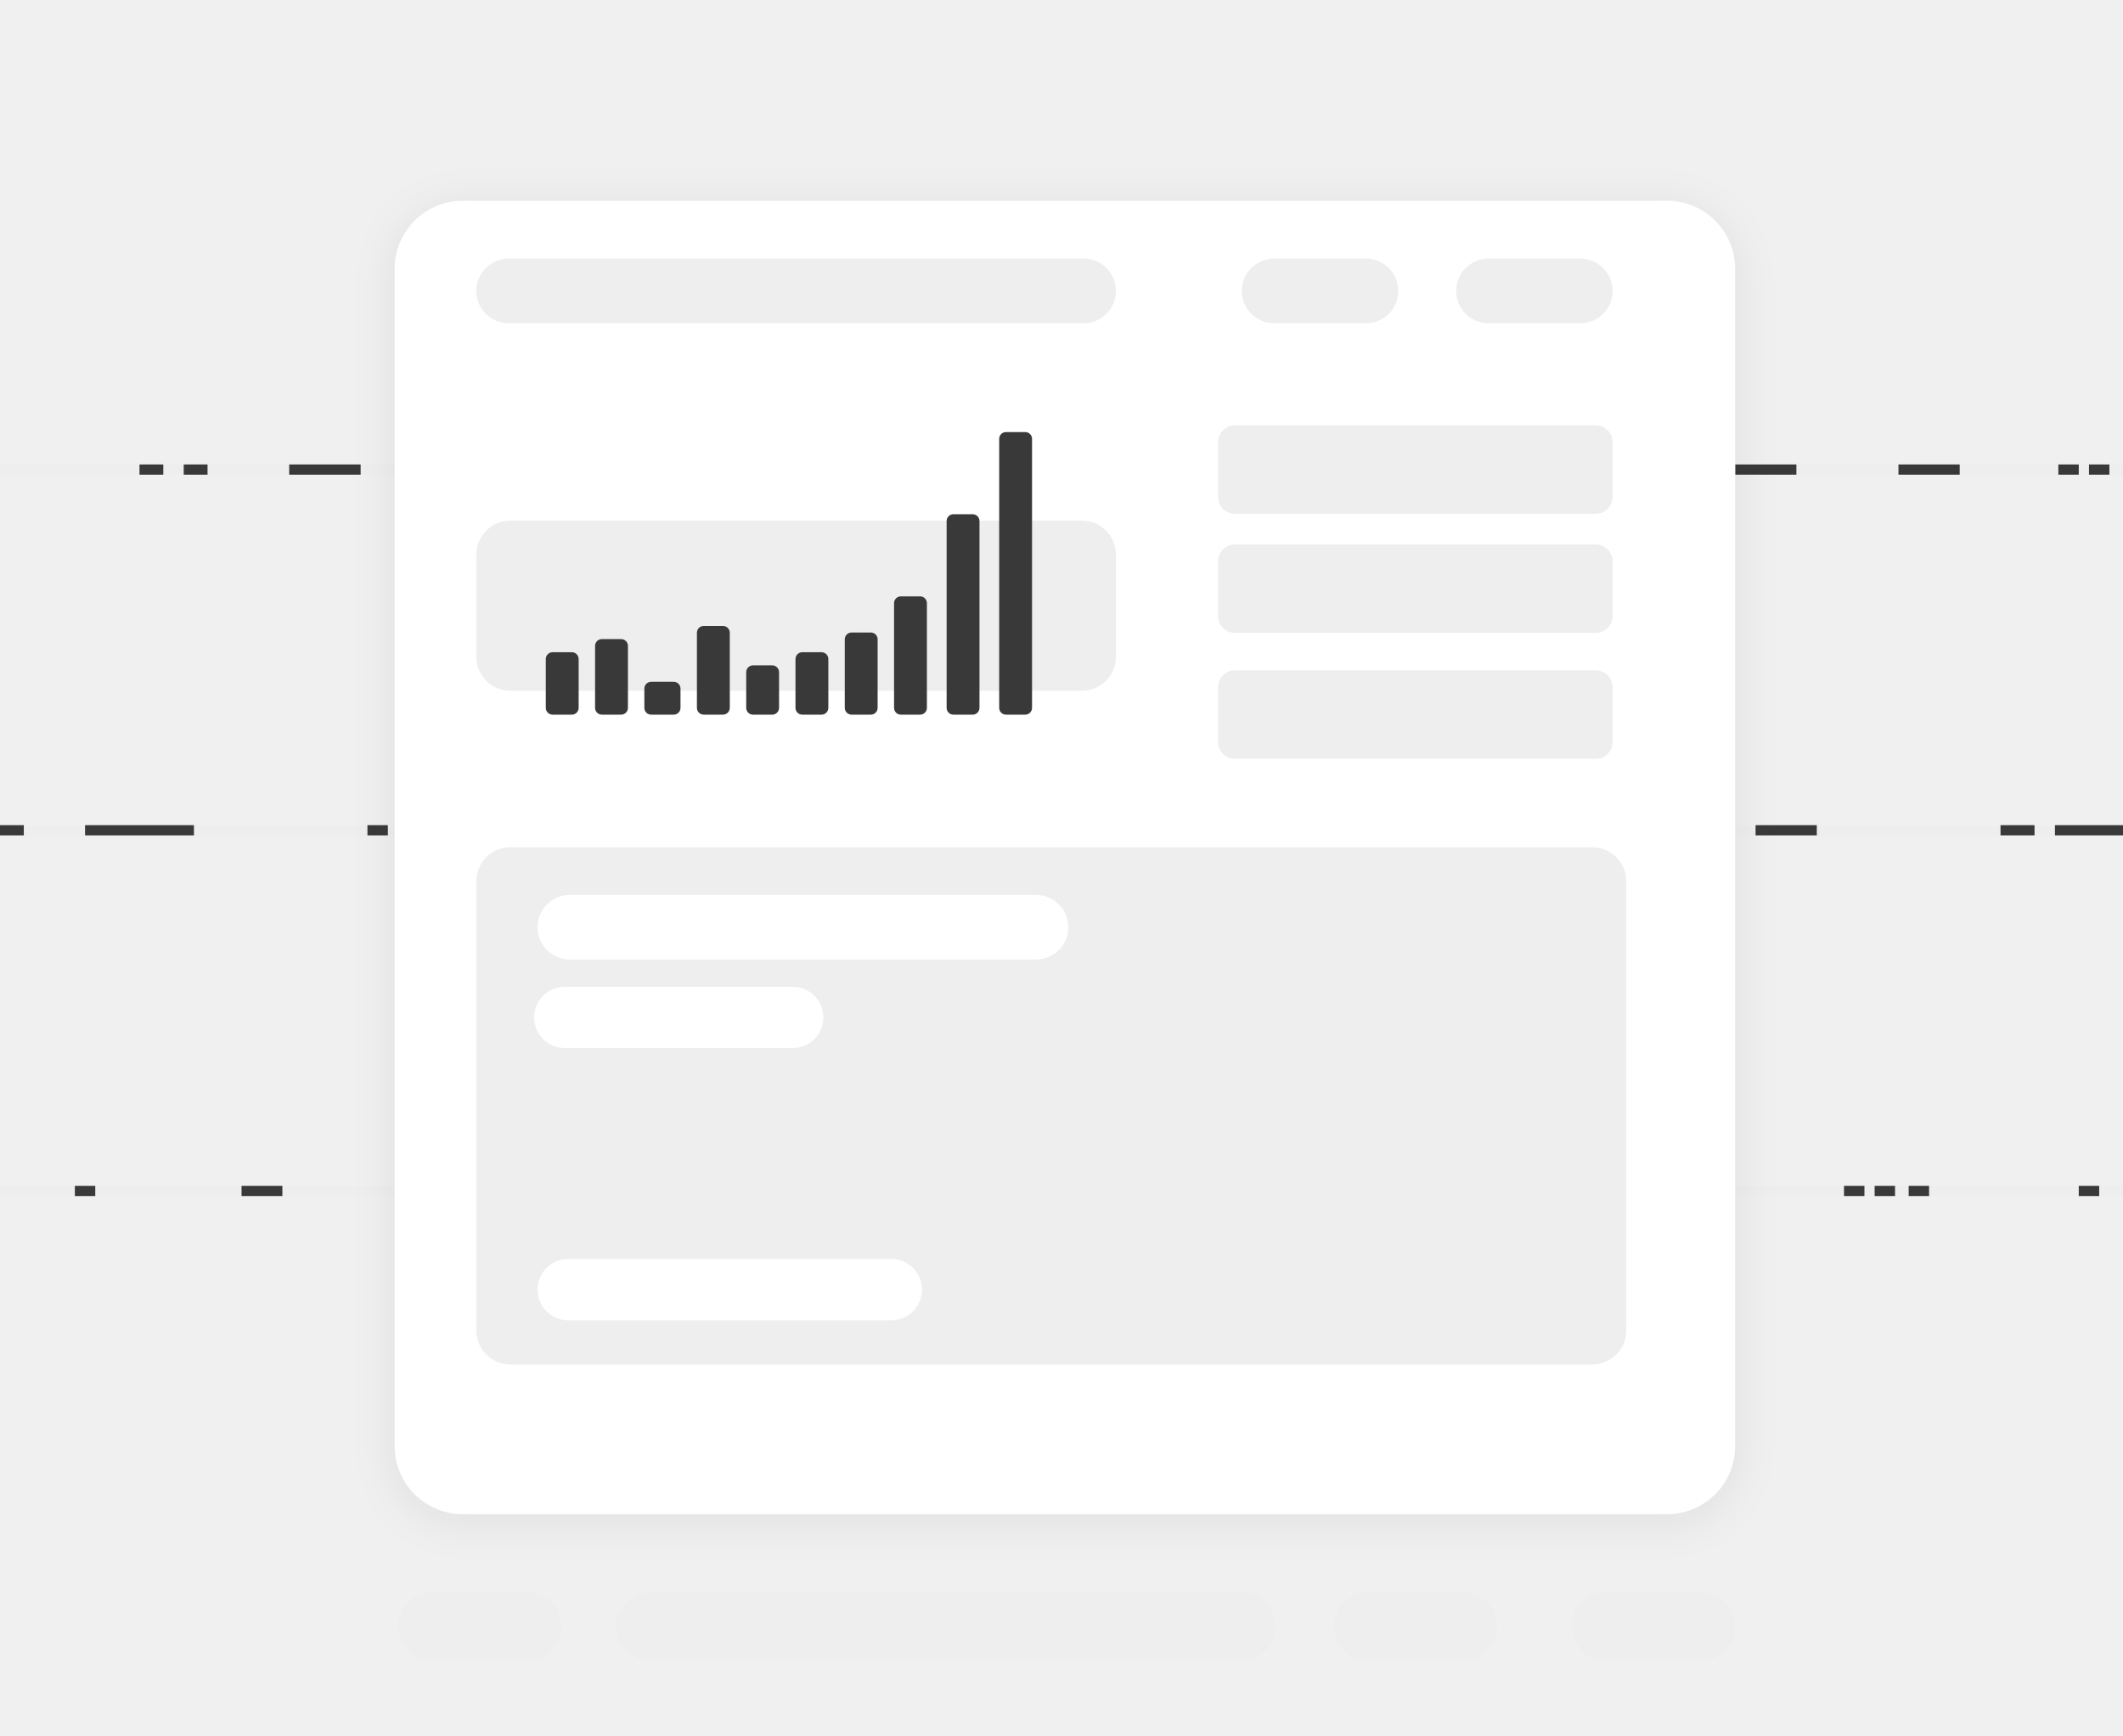
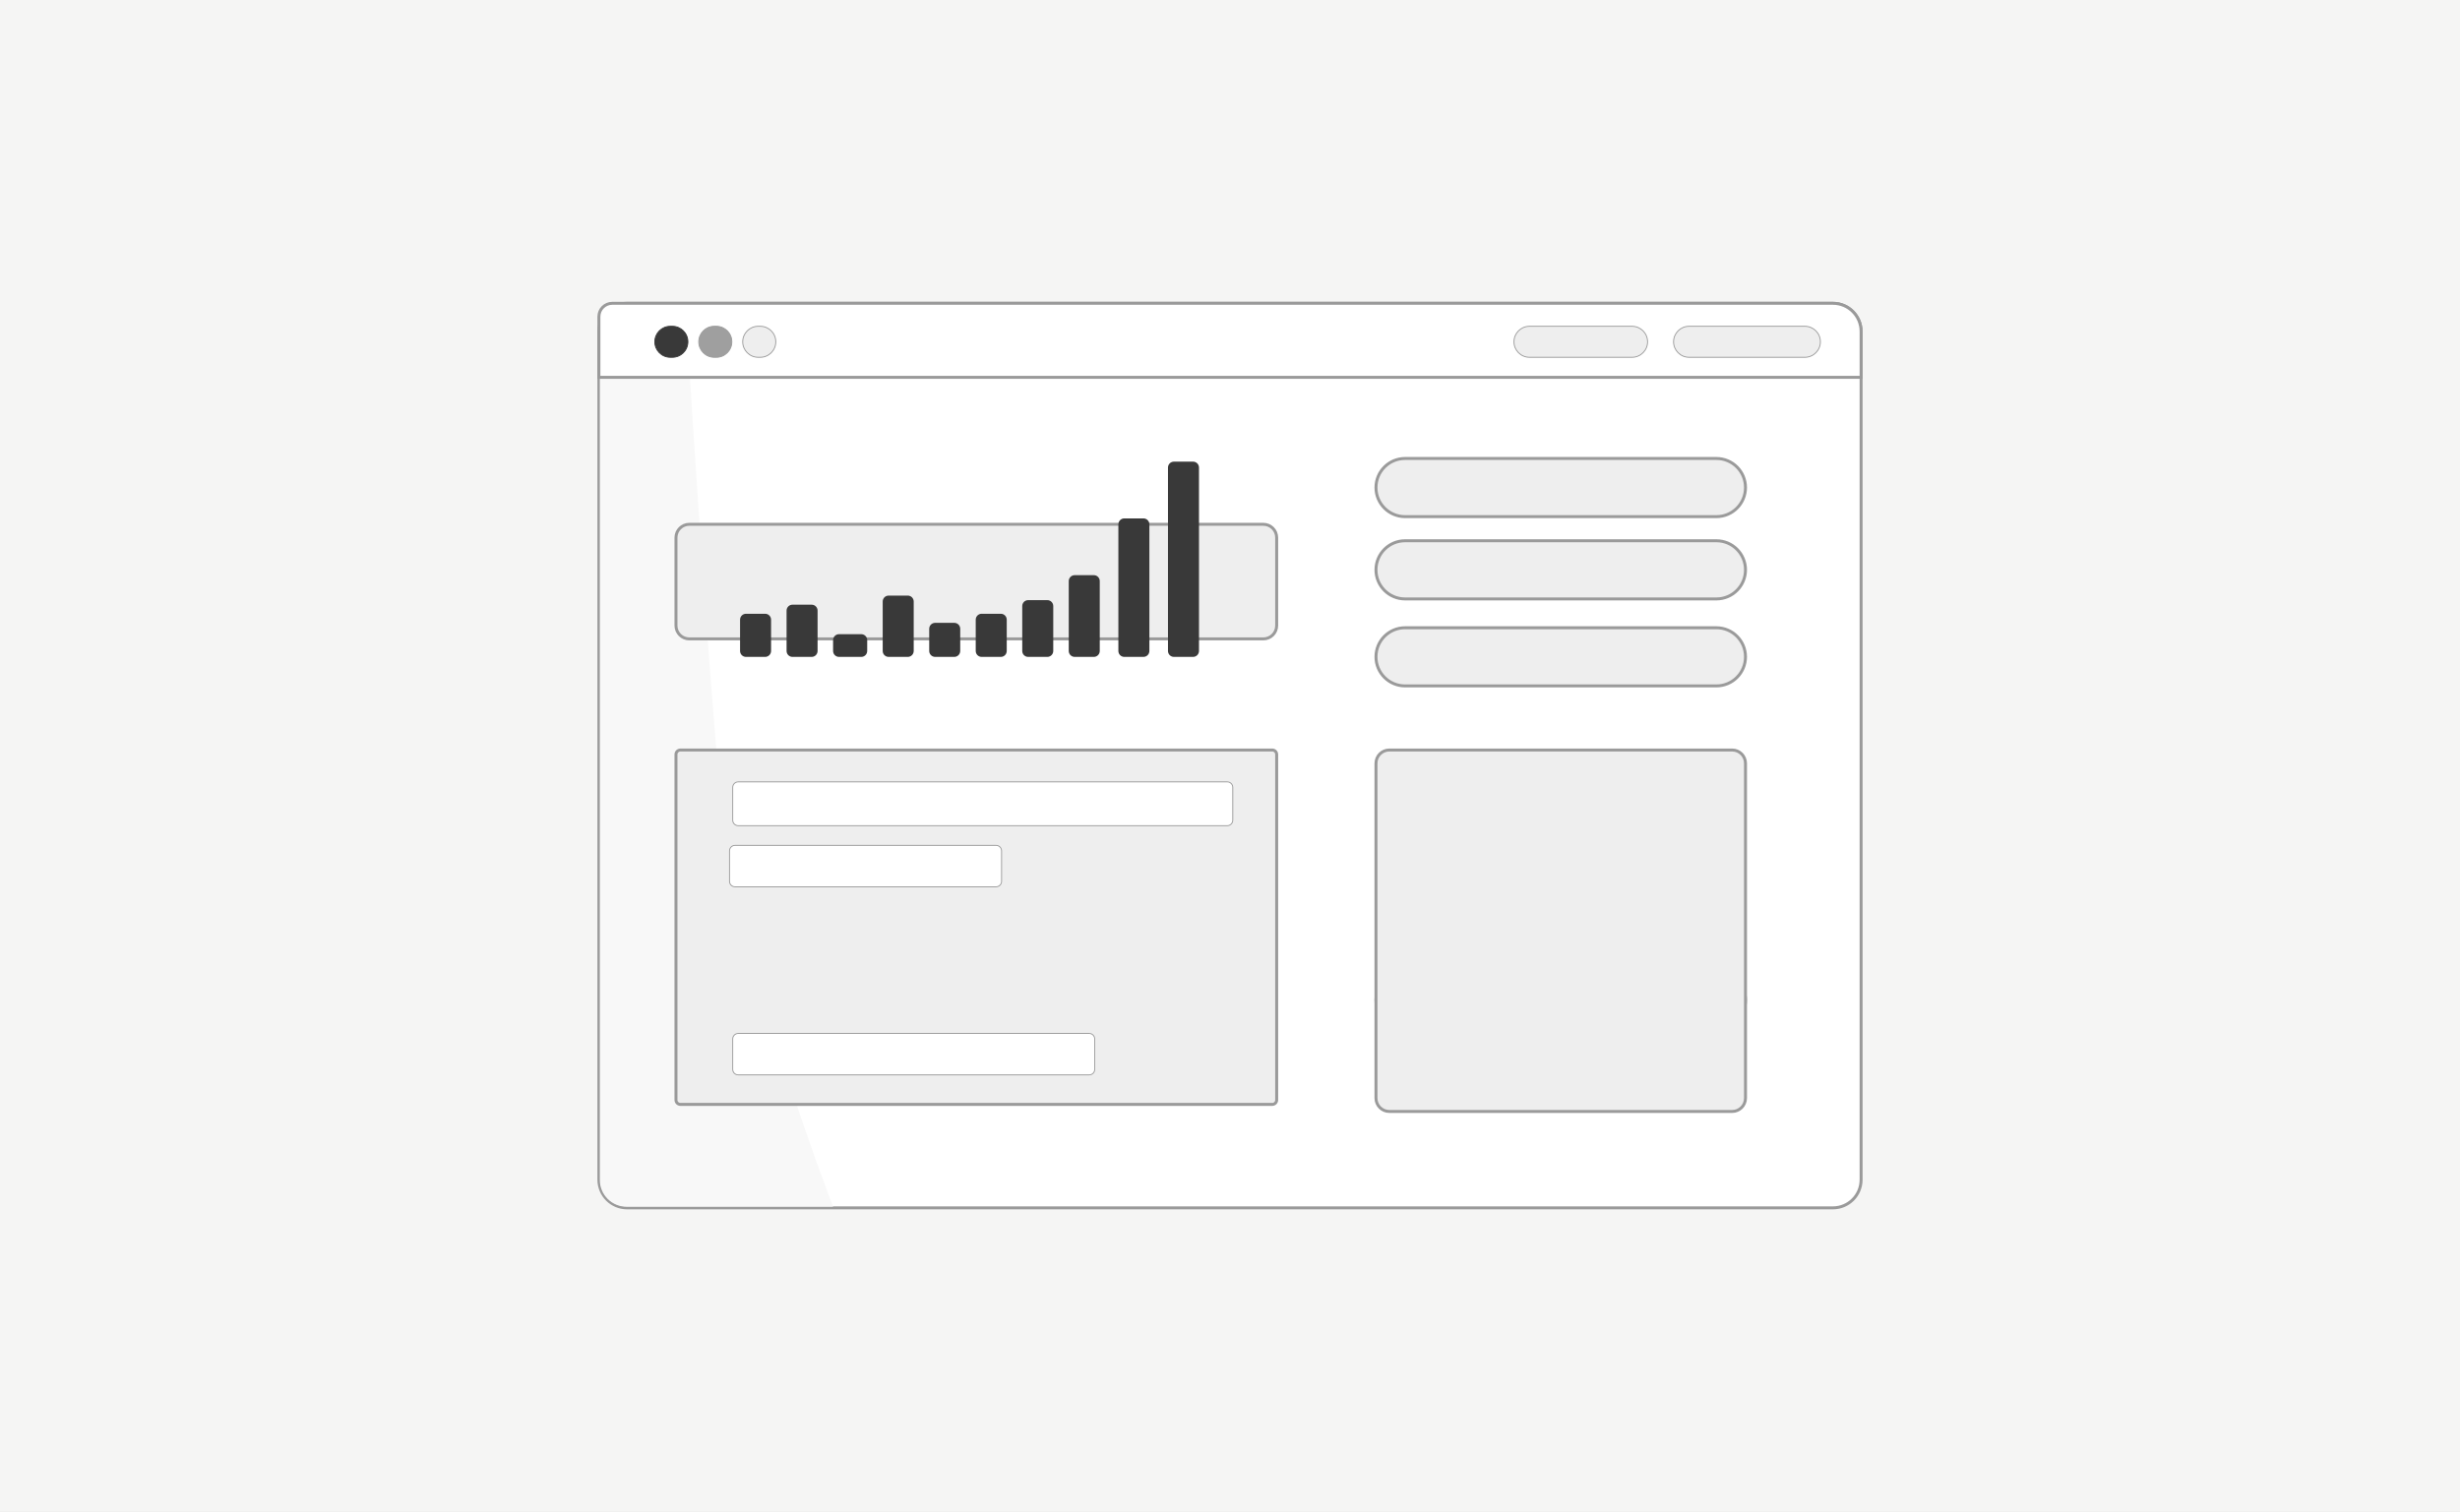
- <svg xmlns="http://www.w3.org/2000/svg" width="624" height="510" viewBox="0 0 624 510" fill="none">
-   <line x1="114" y1="244.5" x2="1.31134e-07" y2="244.5" stroke="#EEEEEE" stroke-width="3" />
-   <path d="M116 244L-5.96046e-06 244" stroke="#EEEEEE" stroke-width="3" />
-   <path d="M624 244L510 244" stroke="#EEEEEE" stroke-width="3" />
-   <path d="M116 350L-5.96046e-06 350" stroke="#EEEEEE" stroke-width="3" />
-   <path d="M624 350L510 350" stroke="#EEEEEE" stroke-width="3" />
-   <path d="M116 138L-5.96046e-06 138" stroke="#EEEEEE" stroke-width="3" />
-   <path d="M48 138H41" stroke="#393939" stroke-width="3" />
-   <path d="M61 138H54" stroke="#393939" stroke-width="3" />
-   <path d="M106 138H85" stroke="#393939" stroke-width="3" />
-   <path d="M624 138L510 138" stroke="#EEEEEE" stroke-width="3" />
-   <path d="M528 138H510" stroke="#393939" stroke-width="3" />
-   <path d="M576 138H558" stroke="#393939" stroke-width="3" />
-   <path d="M620 138L614 138" stroke="#393939" stroke-width="3" />
-   <path d="M611 138L605 138" stroke="#393939" stroke-width="3" />
-   <path d="M534 244H516" stroke="#393939" stroke-width="3" />
-   <path d="M57 244L25 244" stroke="#393939" stroke-width="3" />
-   <path d="M114 244L108 244" stroke="#393939" stroke-width="3" />
-   <path d="M548 350H542" stroke="#393939" stroke-width="3" />
-   <path d="M557 350H551" stroke="#393939" stroke-width="3" />
-   <path d="M567 350H561" stroke="#393939" stroke-width="3" />
-   <path d="M617 350L611 350" stroke="#393939" stroke-width="3" />
-   <path d="M28 350H22" stroke="#393939" stroke-width="3" />
-   <path d="M7 244H-5.21541e-08" stroke="#393939" stroke-width="3" />
-   <path d="M83 350L71 350" stroke="#393939" stroke-width="3" />
-   <path d="M624 244H604" stroke="#393939" stroke-width="3" />
-   <path d="M598 244H588" stroke="#393939" stroke-width="3" />
-   <g filter="url(#filter0_d)">
-     <rect x="116" y="59" width="394" height="386" rx="20" fill="white" />
-   </g>
-   <rect x="140" y="76" width="188" height="19" rx="9.5" fill="#EEEEEE" />
-   <rect x="365" y="76" width="46" height="19" rx="9.5" fill="#EEEEEE" />
-   <rect x="428" y="76" width="46" height="19" rx="9.5" fill="#EEEEEE" />
-   <rect x="140" y="153" width="188" height="50" rx="10" fill="#EEEEEE" />
-   <rect x="140" y="249" width="338" height="152" rx="10" fill="#EEEEEE" />
-   <rect x="160.421" y="191.678" width="9.657" height="18.348" rx="2" fill="#393939" />
-   <rect x="174.907" y="187.815" width="9.657" height="22.211" rx="2" fill="#393939" />
-   <rect x="189.392" y="200.369" width="10.623" height="9.657" rx="2" fill="#393939" />
-   <rect x="204.843" y="183.953" width="9.657" height="26.073" rx="2" fill="#393939" />
-   <rect x="219.328" y="195.541" width="9.657" height="14.485" rx="2" fill="#393939" />
-   <rect x="233.813" y="191.678" width="9.657" height="18.348" rx="2" fill="#393939" />
-   <rect x="248.299" y="185.884" width="9.657" height="24.142" rx="2" fill="#393939" />
-   <rect x="262.784" y="175.261" width="9.657" height="34.765" rx="2" fill="#393939" />
-   <rect x="278.235" y="151.119" width="9.657" height="58.907" rx="2" fill="#393939" />
-   <rect x="293.686" y="126.977" width="9.657" height="83.049" rx="2" fill="#393939" />
-   <rect x="158" y="263" width="156" height="19" rx="9.5" fill="white" />
-   <rect x="157" y="290" width="85" height="18" rx="9" fill="white" />
-   <rect x="158" y="370" width="113" height="18" rx="9" fill="white" />
-   <rect x="358" y="125" width="116" height="26" rx="5" fill="#EEEEEE" />
-   <rect x="358" y="160" width="116" height="26" rx="5" fill="#EEEEEE" />
-   <rect x="358" y="197" width="116" height="26" rx="5" fill="#EEEEEE" />
-   <rect x="181" y="468" width="194" height="20" rx="10" fill="#EEEEEE" />
-   <rect x="117" y="468" width="48" height="20" rx="10" fill="#EEEEEE" />
-   <rect x="392" y="468" width="48" height="20" rx="10" fill="#EEEEEE" />
-   <rect x="462" y="468" width="48" height="20" rx="10" fill="#EEEEEE" />
-   <defs>
-     <filter id="filter0_d" x="103" y="48" width="420" height="412" filterUnits="userSpaceOnUse" color-interpolation-filters="sRGB">
-       <feFlood flood-opacity="0" result="BackgroundImageFix" />
-       <feColorMatrix in="SourceAlpha" type="matrix" values="0 0 0 0 0 0 0 0 0 0 0 0 0 0 0 0 0 0 127 0" />
-       <feOffset dy="2" />
-       <feGaussianBlur stdDeviation="6.5" />
-       <feColorMatrix type="matrix" values="0 0 0 0 0 0 0 0 0 0 0 0 0 0 0 0 0 0 0.07 0" />
-       <feBlend mode="normal" in2="BackgroundImageFix" result="effect1_dropShadow" />
-       <feBlend mode="normal" in="SourceGraphic" in2="effect1_dropShadow" result="shape" />
-     </filter>
-   </defs>
+ <svg xmlns="http://www.w3.org/2000/svg" width="830" height="510" viewBox="0 0 830 510" fill="none">
+   <rect width="830" height="510" fill="#F5F5F4" />
+   <rect x="202.069" y="102.361" width="425.861" height="305.278" rx="9.5" fill="white" stroke="#9A9A9A" />
+   <path d="M202.383 127.84H232.812C232.812 127.84 237.984 212.003 242.889 266.861C247.781 321.578 281.082 407.255 281.082 407.255H211.383C206.413 407.255 202.383 403.226 202.383 398.255V127.84Z" fill="#F8F8F8" />
+   <path d="M206.569 102.361H618.431C623.677 102.361 627.931 106.614 627.931 111.861V127.34H202.069V106.861C202.069 104.376 204.084 102.361 206.569 102.361Z" fill="white" stroke="#9A9A9A" />
+   <rect x="220.933" y="110.115" width="11.161" height="10.469" rx="5.235" fill="#393939" stroke="#393939" stroke-width="0.3" />
+   <rect x="235.761" y="110.115" width="11.161" height="10.469" rx="5.235" fill="#9F9F9F" stroke="#9A9A9A" stroke-width="0.3" />
+   <rect x="250.589" y="110.115" width="11.161" height="10.469" rx="5.235" fill="#EEEEEE" stroke="#9A9A9A" stroke-width="0.3" />
+   <rect x="564.66" y="110.115" width="49.537" height="10.469" rx="5.235" fill="#EEEEEE" stroke="#9A9A9A" stroke-width="0.3" />
+   <rect x="510.811" y="110.115" width="45.077" height="10.469" rx="5.235" fill="#EEEEEE" stroke="#9A9A9A" stroke-width="0.3" />
+   <rect x="228.071" y="176.947" width="202.68" height="38.673" rx="4.5" fill="#EEEEEE" stroke="#9A9A9A" />
+   <rect x="228.071" y="253.12" width="202.68" height="119.607" rx="1.5" fill="#EEEEEE" stroke="#9A9A9A" />
+   <rect x="249.695" y="207.137" width="10.462" height="14.559" rx="2" fill="#393939" />
+   <rect x="265.389" y="204.072" width="10.462" height="17.623" rx="2" fill="#393939" />
+   <rect x="281.083" y="214.033" width="11.508" height="7.662" rx="2" fill="#393939" />
+   <rect x="297.822" y="201.007" width="10.462" height="20.689" rx="2" fill="#393939" />
+   <rect x="313.516" y="210.202" width="10.462" height="11.494" rx="2" fill="#393939" />
+   <rect x="329.209" y="207.137" width="10.462" height="14.559" rx="2" fill="#393939" />
+   <rect x="344.902" y="202.539" width="10.462" height="19.156" rx="2" fill="#393939" />
+   <rect x="360.596" y="194.111" width="10.462" height="27.585" rx="2" fill="#393939" />
+   <rect x="377.336" y="174.955" width="10.462" height="46.741" rx="2" fill="#393939" />
+   <rect x="394.075" y="155.799" width="10.462" height="65.897" rx="2" fill="#393939" />
+   <rect x="247.222" y="263.878" width="168.711" height="14.776" rx="1.85" fill="white" stroke="#9A9A9A" stroke-width="0.3" />
+   <rect x="246.139" y="285.302" width="91.789" height="13.982" rx="1.85" fill="white" stroke="#9A9A9A" stroke-width="0.3" />
+   <rect x="247.222" y="348.779" width="122.125" height="13.982" rx="1.85" fill="white" stroke="#9A9A9A" stroke-width="0.3" />
+   <rect x="464.253" y="154.73" width="124.675" height="19.63" rx="9.815" fill="#EEEEEE" stroke="#9A9A9A" />
+   <rect x="464.253" y="327.705" width="124.675" height="19.63" rx="9.815" fill="#EEEEEE" stroke="#9A9A9A" />
+   <rect x="464.253" y="182.501" width="124.675" height="19.63" rx="9.815" fill="#EEEEEE" stroke="#9A9A9A" />
+   <rect x="464.253" y="253.12" width="124.675" height="121.987" rx="4.5" fill="#EEEEEE" stroke="#9A9A9A" />
+   <rect x="464.253" y="211.859" width="124.675" height="19.63" rx="9.815" fill="#EEEEEE" stroke="#9A9A9A" />
</svg>
